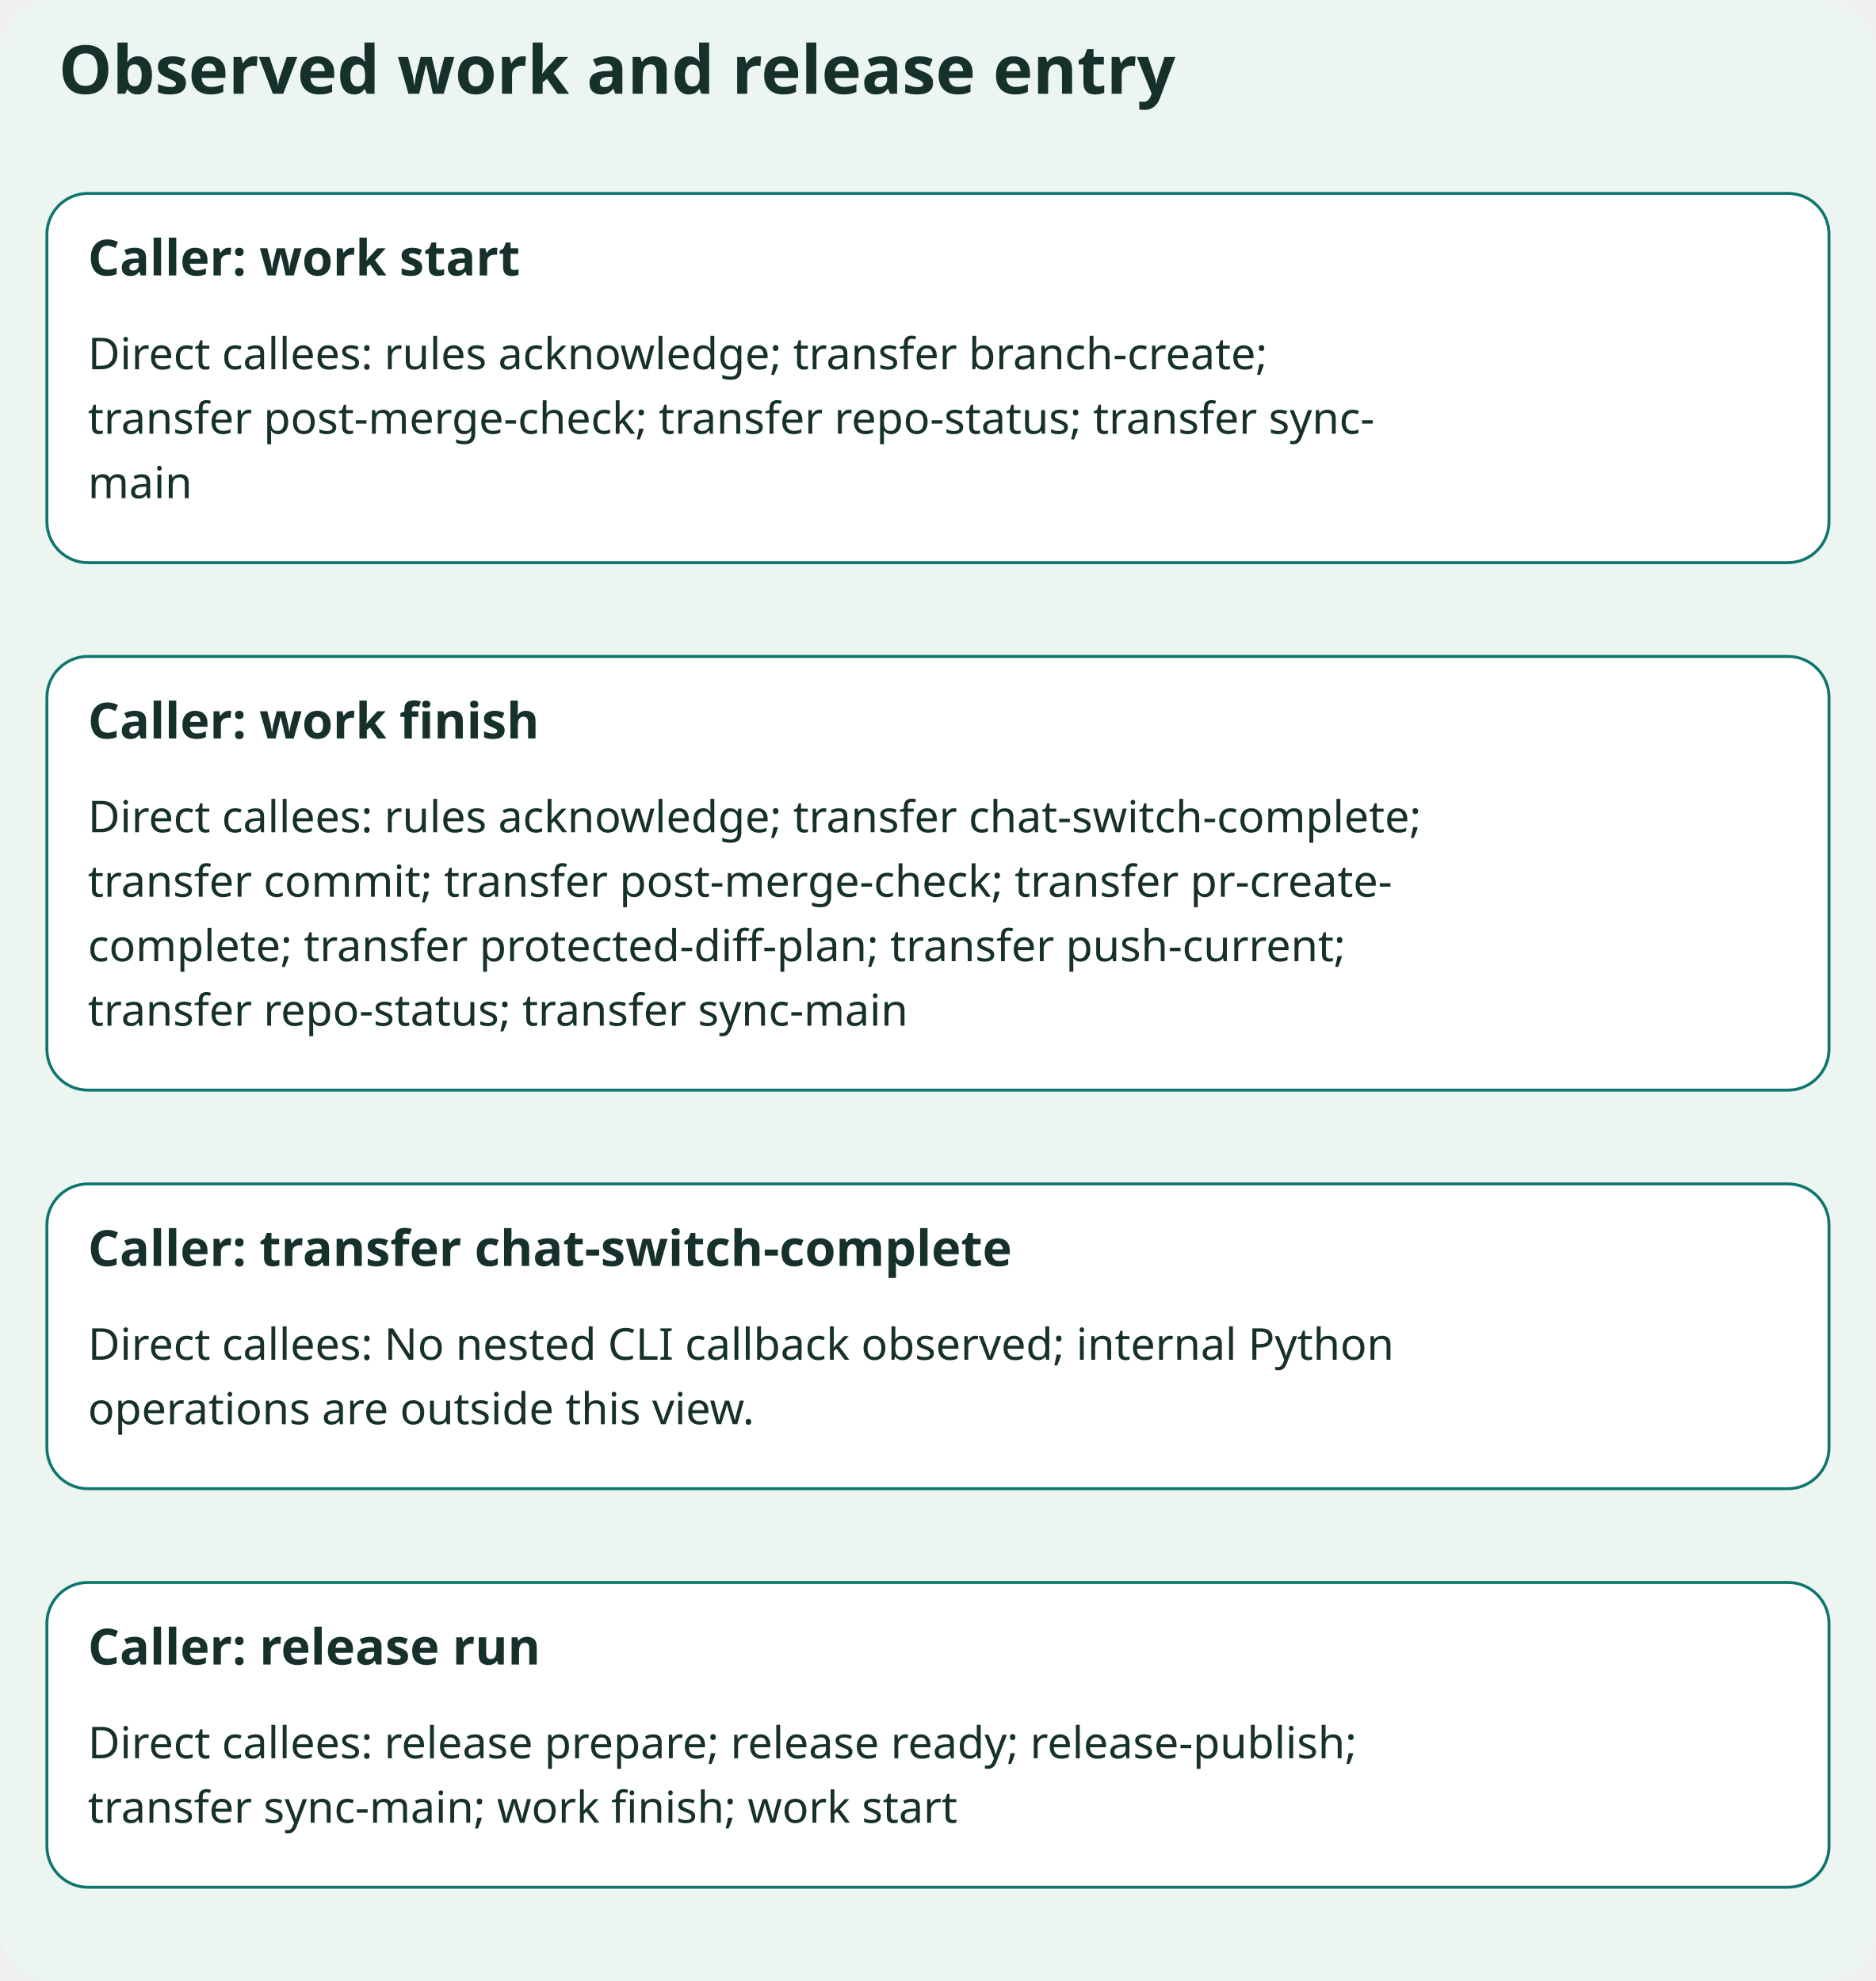
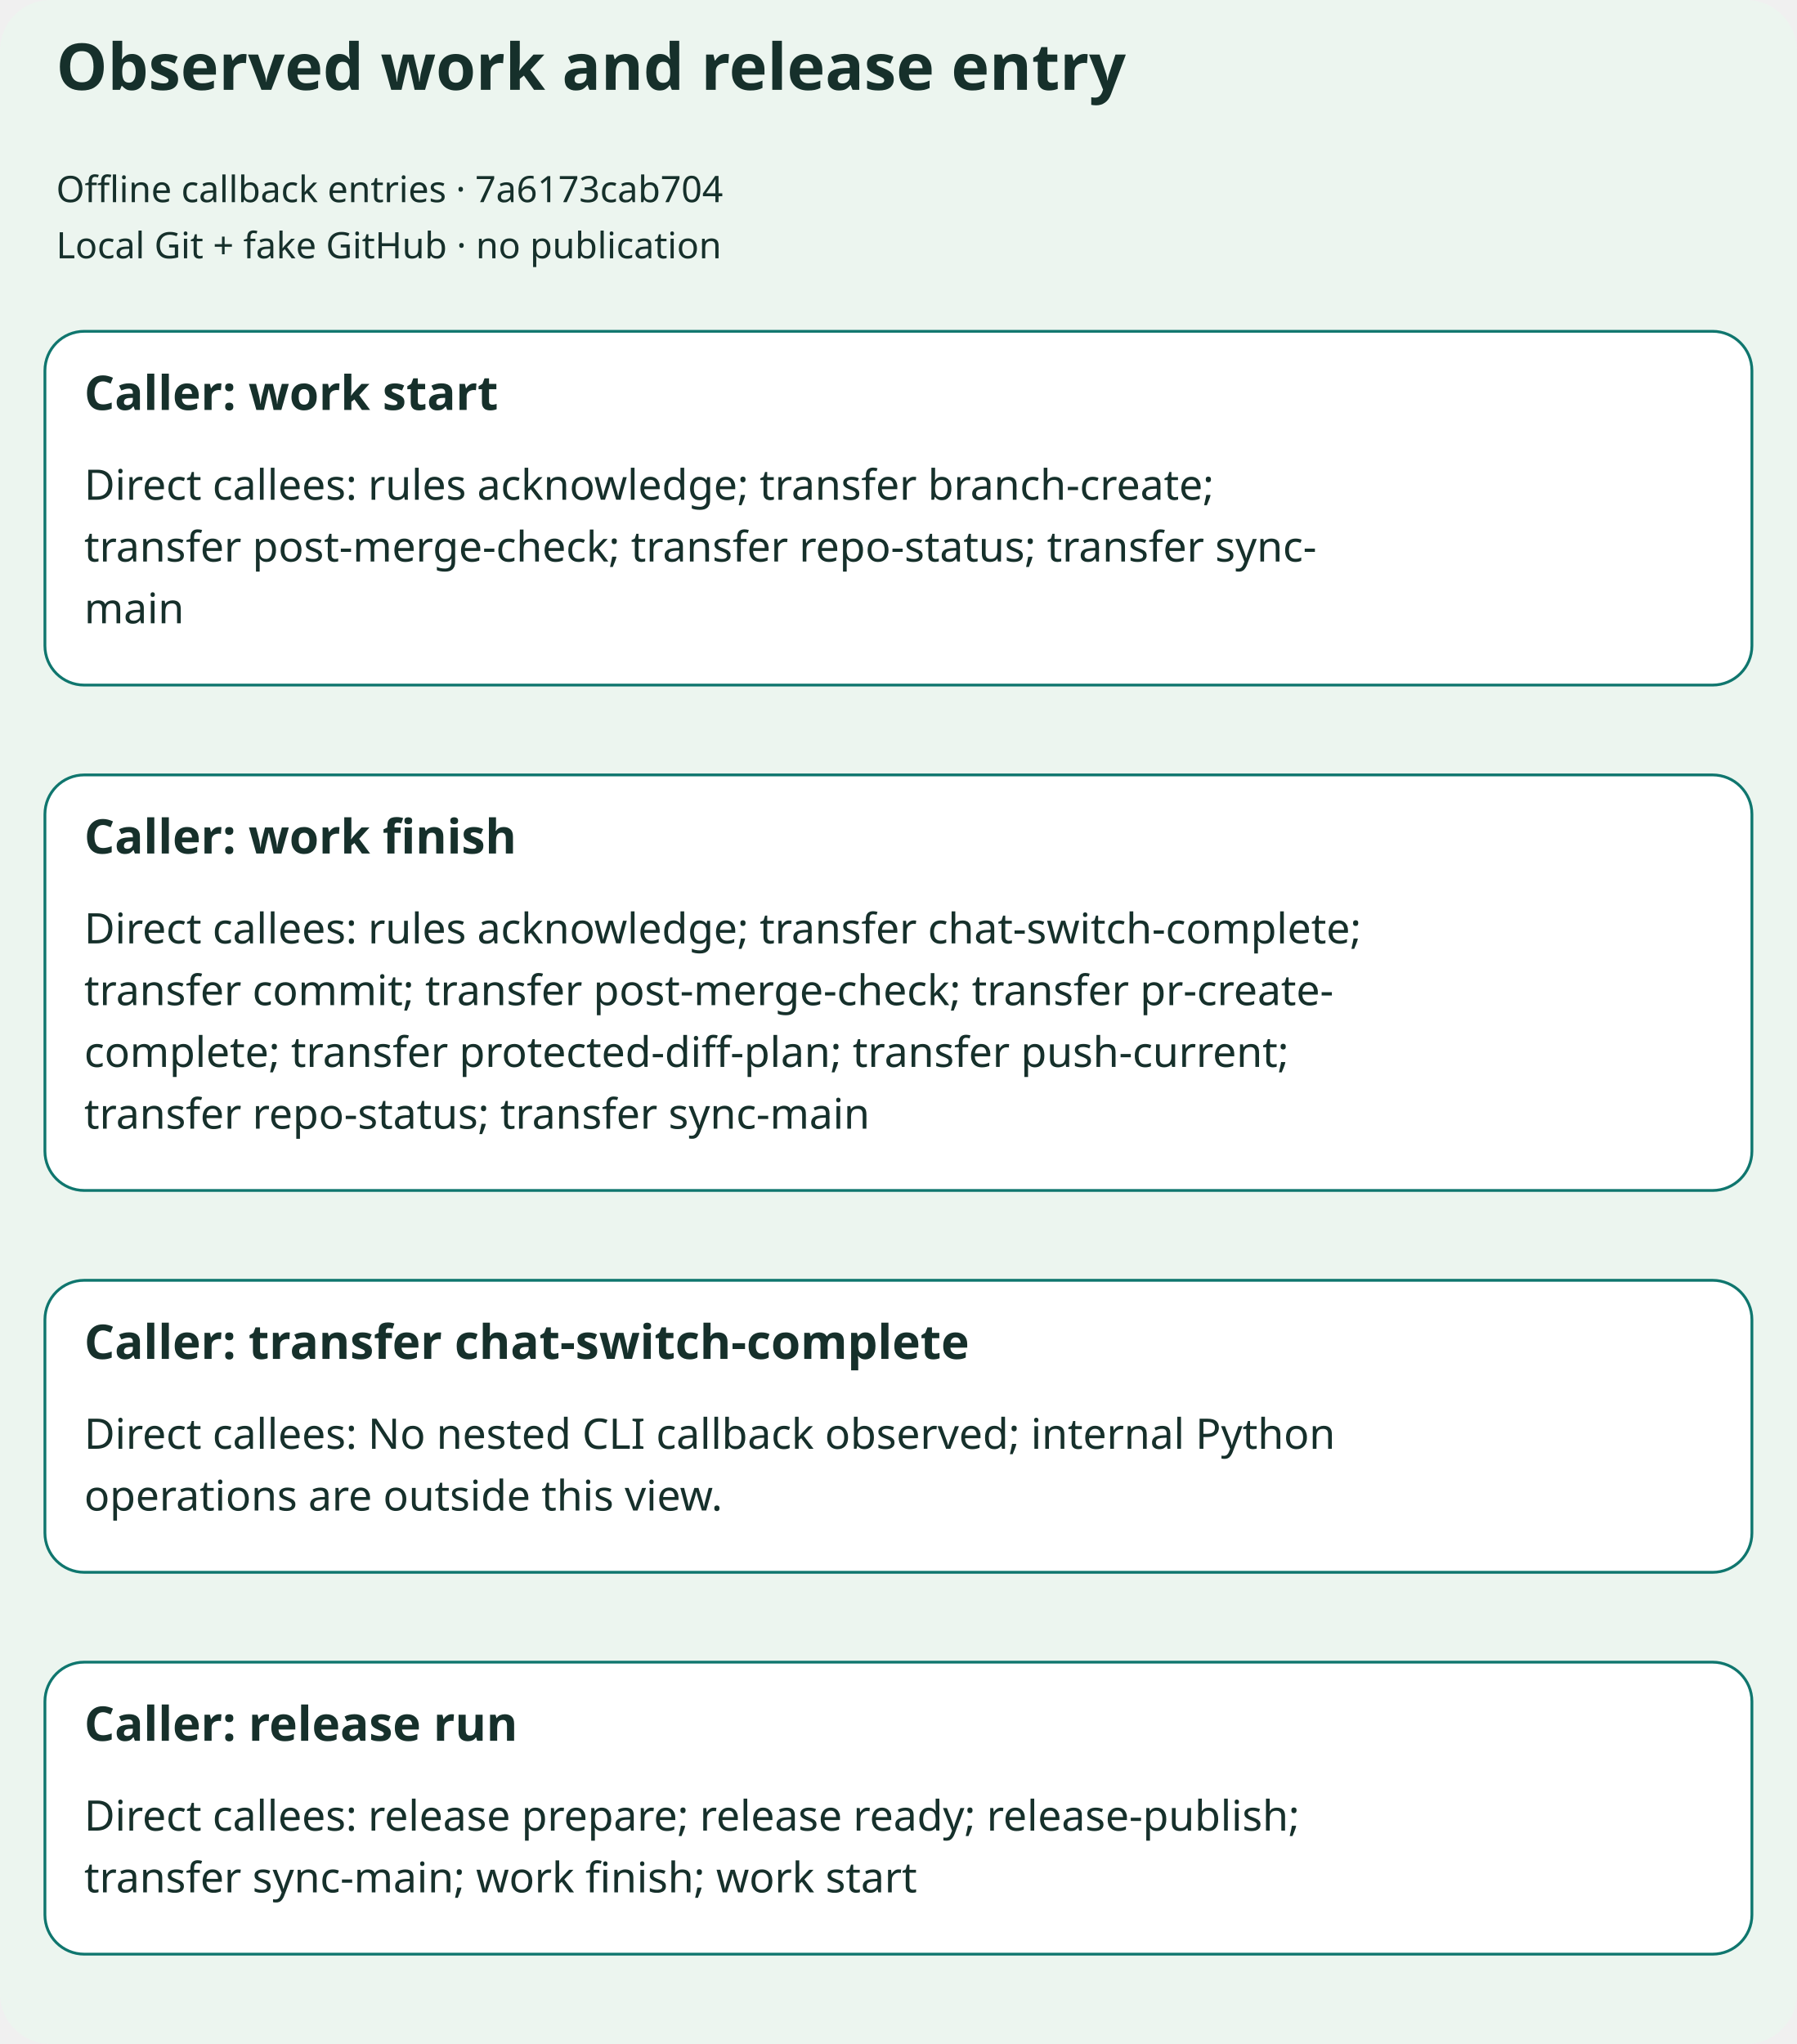
- <svg xmlns="http://www.w3.org/2000/svg" width="640" height="676" viewBox="0 0 640 676" role="img" aria-labelledby="title desc">
-   <rect width="640" height="676" fill="#ecf5ef" rx="18" />
+ <svg xmlns="http://www.w3.org/2000/svg" width="640" height="728" viewBox="0 0 640 728" role="img" aria-labelledby="title desc">
+   <rect width="640" height="728" fill="#ecf5ef" rx="18" />
  <g font-family="system-ui,sans-serif" font-size="18" fill="#16302b">
    <text x="20" y="32" font-size="23" font-weight="700">Observed work and release entry</text>
-     <rect x="16" y="66" width="608" height="126" rx="14" fill="white" stroke="#0f766e" />
-     <text x="30" y="94" font-size="17" font-weight="700">Caller: work start</text>
-     <text x="30" y="126" font-size="15">Direct callees: rules acknowledge; transfer branch-create;</text>
-     <text x="30" y="148" font-size="15">transfer post-merge-check; transfer repo-status; transfer sync-</text>
-     <text x="30" y="170" font-size="15">main</text>
-     <rect x="16" y="224" width="608" height="148" rx="14" fill="white" stroke="#0f766e" />
-     <text x="30" y="252" font-size="17" font-weight="700">Caller: work finish</text>
-     <text x="30" y="284" font-size="15">Direct callees: rules acknowledge; transfer chat-switch-complete;</text>
-     <text x="30" y="306" font-size="15">transfer commit; transfer post-merge-check; transfer pr-create-</text>
-     <text x="30" y="328" font-size="15">complete; transfer protected-diff-plan; transfer push-current;</text>
-     <text x="30" y="350" font-size="15">transfer repo-status; transfer sync-main</text>
-     <rect x="16" y="404" width="608" height="104" rx="14" fill="white" stroke="#0f766e" />
-     <text x="30" y="432" font-size="17" font-weight="700">Caller: transfer chat-switch-complete</text>
-     <text x="30" y="464" font-size="15">Direct callees: No nested CLI callback observed; internal Python</text>
-     <text x="30" y="486" font-size="15">operations are outside this view.</text>
-     <rect x="16" y="540" width="608" height="104" rx="14" fill="white" stroke="#0f766e" />
-     <text x="30" y="568" font-size="17" font-weight="700">Caller: release run</text>
-     <text x="30" y="600" font-size="15">Direct callees: release prepare; release ready; release-publish;</text>
-     <text x="30" y="622" font-size="15">transfer sync-main; work finish; work start</text>
+     <text x="20" y="72" font-size="13">Offline callback entries · 7a6173cab704</text>
+     <text x="20" y="92" font-size="13">Local Git + fake GitHub · no publication</text>
+     <rect x="16" y="118" width="608" height="126" rx="14" fill="white" stroke="#0f766e" />
+     <text x="30" y="146" font-size="17" font-weight="700">Caller: work start</text>
+     <text x="30" y="178" font-size="15">Direct callees: rules acknowledge; transfer branch-create;</text>
+     <text x="30" y="200" font-size="15">transfer post-merge-check; transfer repo-status; transfer sync-</text>
+     <text x="30" y="222" font-size="15">main</text>
+     <rect x="16" y="276" width="608" height="148" rx="14" fill="white" stroke="#0f766e" />
+     <text x="30" y="304" font-size="17" font-weight="700">Caller: work finish</text>
+     <text x="30" y="336" font-size="15">Direct callees: rules acknowledge; transfer chat-switch-complete;</text>
+     <text x="30" y="358" font-size="15">transfer commit; transfer post-merge-check; transfer pr-create-</text>
+     <text x="30" y="380" font-size="15">complete; transfer protected-diff-plan; transfer push-current;</text>
+     <text x="30" y="402" font-size="15">transfer repo-status; transfer sync-main</text>
+     <rect x="16" y="456" width="608" height="104" rx="14" fill="white" stroke="#0f766e" />
+     <text x="30" y="484" font-size="17" font-weight="700">Caller: transfer chat-switch-complete</text>
+     <text x="30" y="516" font-size="15">Direct callees: No nested CLI callback observed; internal Python</text>
+     <text x="30" y="538" font-size="15">operations are outside this view.</text>
+     <rect x="16" y="592" width="608" height="104" rx="14" fill="white" stroke="#0f766e" />
+     <text x="30" y="620" font-size="17" font-weight="700">Caller: release run</text>
+     <text x="30" y="652" font-size="15">Direct callees: release prepare; release ready; release-publish;</text>
+     <text x="30" y="674" font-size="15">transfer sync-main; work finish; work start</text>
  </g>
</svg>
